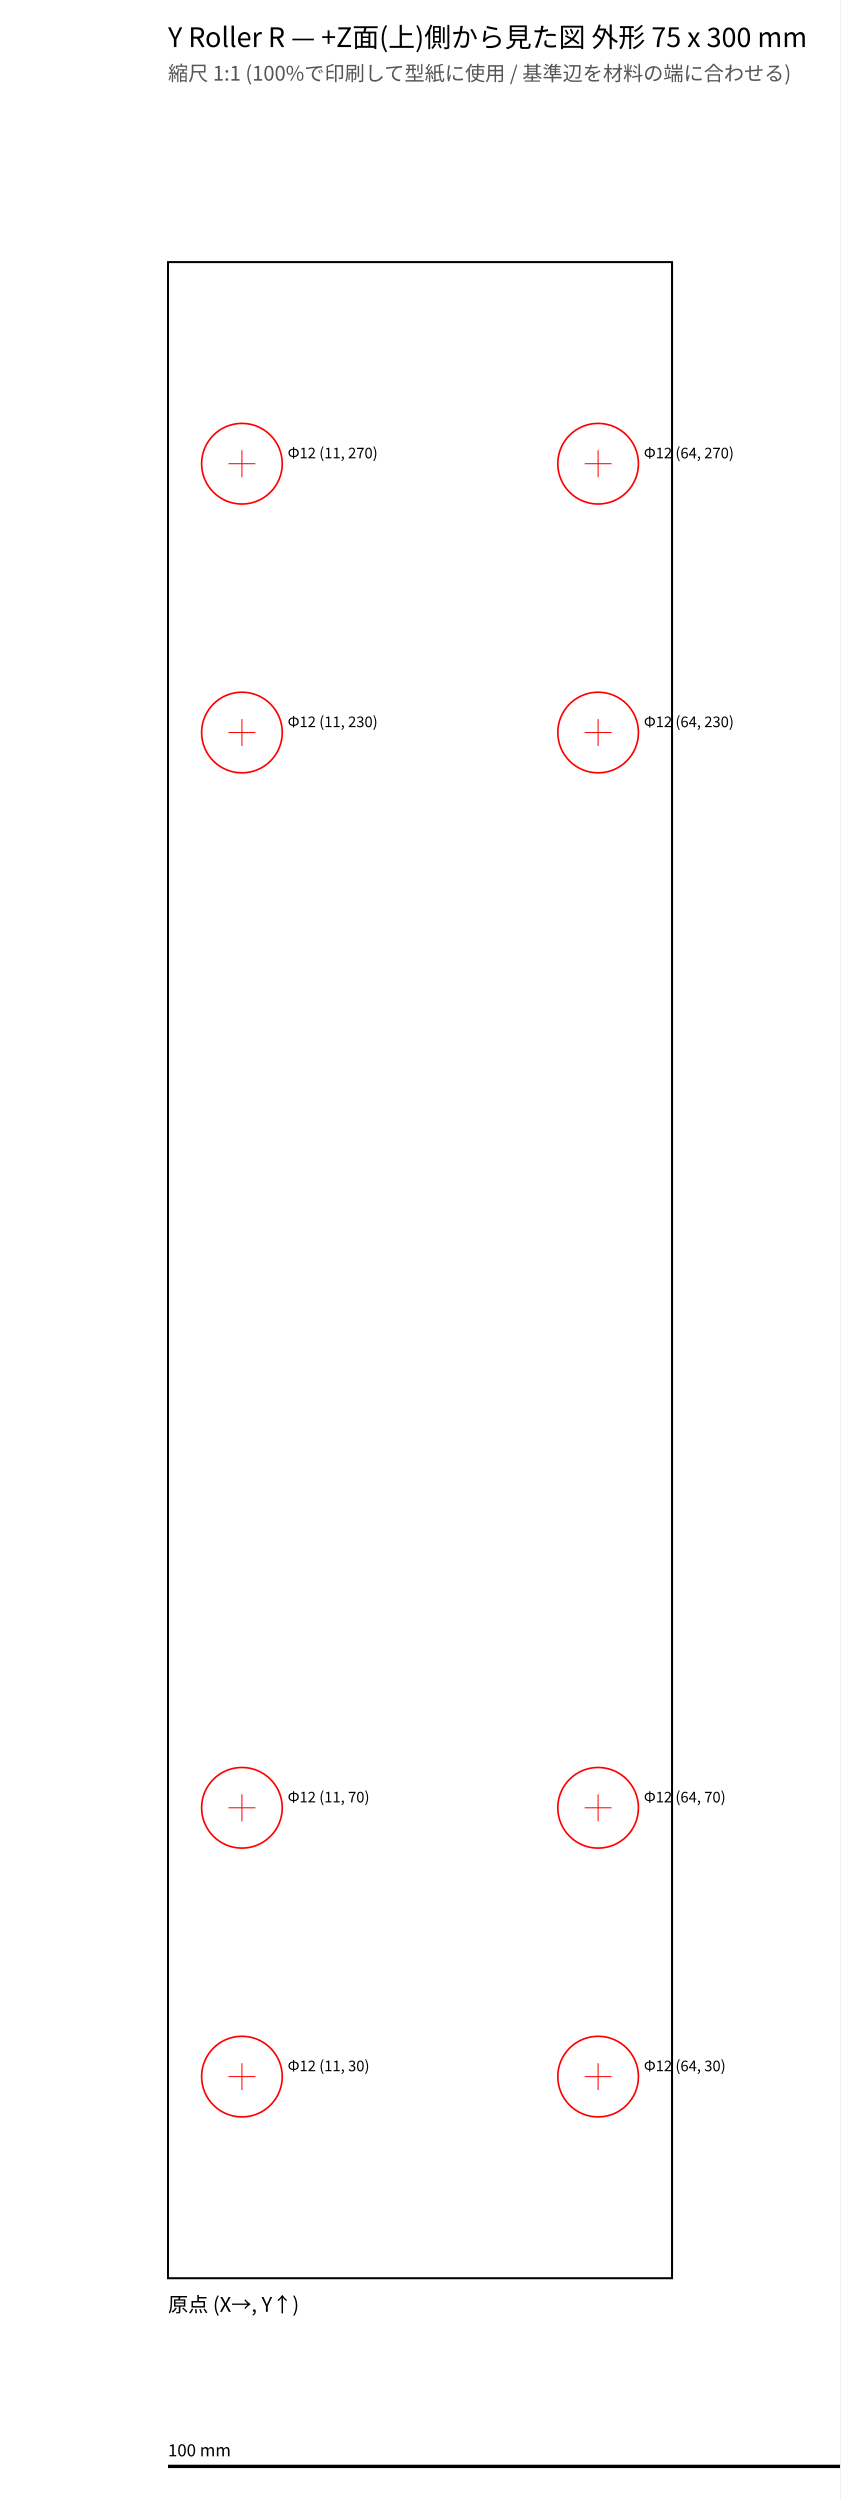
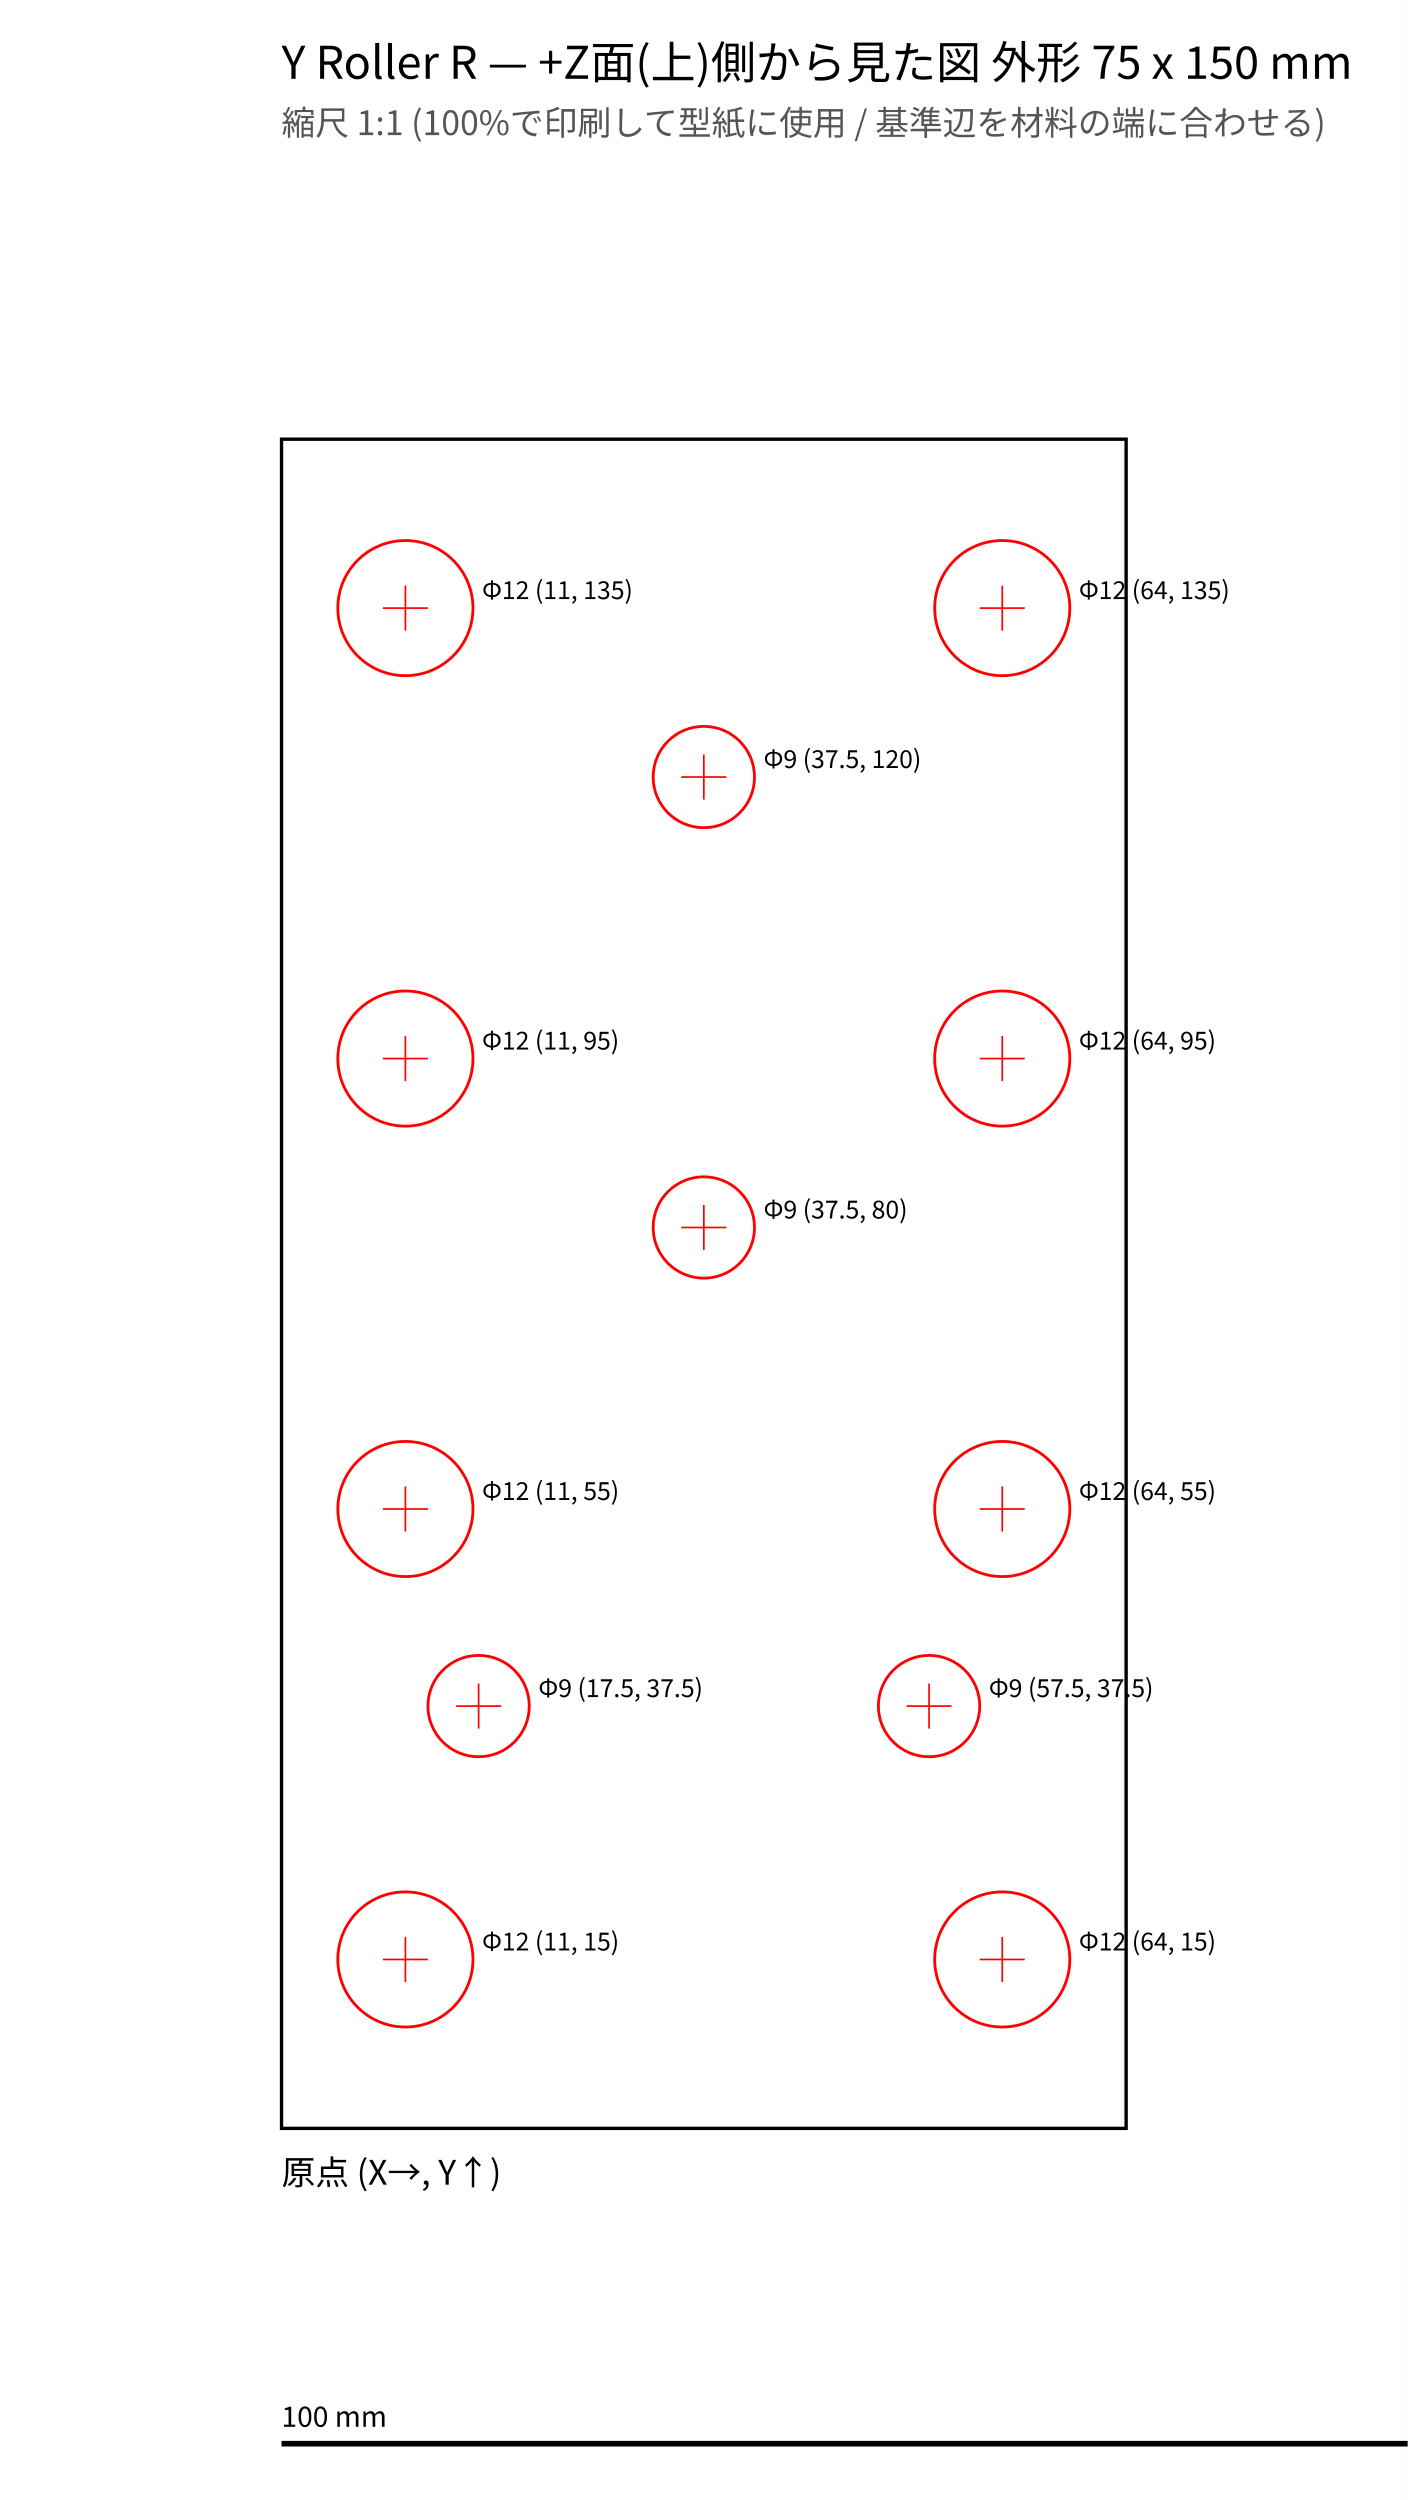
- <svg xmlns="http://www.w3.org/2000/svg" width="125.0mm" height="372.0mm" viewBox="0 0 125.0 372.0" font-family="Noto Sans CJK JP, IPAGothic, Hiragino Sans, Yu Gothic, Meiryo, sans-serif">
-   <rect x="0" y="0" width="125.0" height="372.0" fill="white" />
-   <text x="25.0" y="7" font-size="4">Y Roller R — +Z面(上)側から見た図  外形 75 x 300 mm</text>
+ <svg xmlns="http://www.w3.org/2000/svg" width="125.0mm" height="222.0mm" viewBox="0 0 125.0 222.0" font-family="Noto Sans CJK JP, IPAGothic, Hiragino Sans, Yu Gothic, Meiryo, sans-serif">
+   <rect x="0" y="0" width="125.0" height="222.0" fill="white" />
+   <text x="25.0" y="7" font-size="4">Y Roller R — +Z面(上)側から見た図  外形 75 x 150 mm</text>
  <text x="25.0" y="12" font-size="3" fill="#555">縮尺 1:1 (100%で印刷して型紙に使用 / 基準辺を材料の端に合わせる)</text>
-   <rect x="25.00" y="39.00" width="75.00" height="300.00" fill="none" stroke="black" stroke-width="0.3" />
-   <text x="25.0" y="344.0" font-size="3">原点 (X→, Y↑)</text>
-   <circle cx="36.00" cy="309.00" r="6.00" fill="none" stroke="red" stroke-width="0.25" />
-   <path d="M34.00,309.00H38.00M36.00,307.00V311.00" stroke="red" stroke-width="0.15" />
-   <text x="42.80" y="308.20" font-size="2.2">Φ12 (11, 30)</text>
-   <circle cx="89.00" cy="309.00" r="6.00" fill="none" stroke="red" stroke-width="0.25" />
-   <path d="M87.00,309.00H91.00M89.00,307.00V311.00" stroke="red" stroke-width="0.15" />
-   <text x="95.80" y="308.20" font-size="2.2">Φ12 (64, 30)</text>
-   <circle cx="36.00" cy="269.00" r="6.00" fill="none" stroke="red" stroke-width="0.25" />
-   <path d="M34.00,269.00H38.00M36.00,267.00V271.00" stroke="red" stroke-width="0.15" />
-   <text x="42.80" y="268.20" font-size="2.2">Φ12 (11, 70)</text>
-   <circle cx="89.00" cy="269.00" r="6.00" fill="none" stroke="red" stroke-width="0.25" />
-   <path d="M87.00,269.00H91.00M89.00,267.00V271.00" stroke="red" stroke-width="0.15" />
-   <text x="95.80" y="268.20" font-size="2.2">Φ12 (64, 70)</text>
-   <circle cx="36.00" cy="109.00" r="6.00" fill="none" stroke="red" stroke-width="0.25" />
-   <path d="M34.00,109.00H38.00M36.00,107.00V111.00" stroke="red" stroke-width="0.15" />
-   <text x="42.80" y="108.20" font-size="2.2">Φ12 (11, 230)</text>
-   <circle cx="89.00" cy="109.00" r="6.00" fill="none" stroke="red" stroke-width="0.25" />
-   <path d="M87.00,109.00H91.00M89.00,107.00V111.00" stroke="red" stroke-width="0.15" />
-   <text x="95.80" y="108.20" font-size="2.2">Φ12 (64, 230)</text>
-   <circle cx="36.00" cy="69.00" r="6.00" fill="none" stroke="red" stroke-width="0.25" />
-   <path d="M34.00,69.00H38.00M36.00,67.00V71.00" stroke="red" stroke-width="0.15" />
-   <text x="42.80" y="68.20" font-size="2.2">Φ12 (11, 270)</text>
-   <circle cx="89.00" cy="69.00" r="6.00" fill="none" stroke="red" stroke-width="0.25" />
-   <path d="M87.00,69.00H91.00M89.00,67.00V71.00" stroke="red" stroke-width="0.15" />
-   <text x="95.80" y="68.20" font-size="2.2">Φ12 (64, 270)</text>
-   <path d="M25.0,367.0h100.00" stroke="black" stroke-width="0.5" />
-   <text x="25.0" y="365.5" font-size="2.5">100 mm</text>
+   <rect x="25.00" y="39.00" width="75.00" height="150.00" fill="none" stroke="black" stroke-width="0.3" />
+   <text x="25.0" y="194.0" font-size="3">原点 (X→, Y↑)</text>
+   <circle cx="36.00" cy="174.00" r="6.00" fill="none" stroke="red" stroke-width="0.25" />
+   <path d="M34.00,174.00H38.00M36.00,172.00V176.00" stroke="red" stroke-width="0.15" />
+   <text x="42.80" y="173.20" font-size="2.2">Φ12 (11, 15)</text>
+   <circle cx="89.00" cy="174.00" r="6.00" fill="none" stroke="red" stroke-width="0.25" />
+   <path d="M87.00,174.00H91.00M89.00,172.00V176.00" stroke="red" stroke-width="0.15" />
+   <text x="95.80" y="173.20" font-size="2.2">Φ12 (64, 15)</text>
+   <circle cx="42.50" cy="151.50" r="4.50" fill="none" stroke="red" stroke-width="0.25" />
+   <path d="M40.50,151.50H44.50M42.50,149.50V153.50" stroke="red" stroke-width="0.15" />
+   <text x="47.80" y="150.70" font-size="2.2">Φ9 (17.5, 37.5)</text>
+   <circle cx="82.50" cy="151.50" r="4.50" fill="none" stroke="red" stroke-width="0.25" />
+   <path d="M80.50,151.50H84.50M82.50,149.50V153.50" stroke="red" stroke-width="0.15" />
+   <text x="87.80" y="150.70" font-size="2.2">Φ9 (57.5, 37.5)</text>
+   <circle cx="36.00" cy="134.00" r="6.00" fill="none" stroke="red" stroke-width="0.25" />
+   <path d="M34.00,134.00H38.00M36.00,132.00V136.00" stroke="red" stroke-width="0.15" />
+   <text x="42.80" y="133.20" font-size="2.2">Φ12 (11, 55)</text>
+   <circle cx="89.00" cy="134.00" r="6.00" fill="none" stroke="red" stroke-width="0.25" />
+   <path d="M87.00,134.00H91.00M89.00,132.00V136.00" stroke="red" stroke-width="0.15" />
+   <text x="95.80" y="133.20" font-size="2.2">Φ12 (64, 55)</text>
+   <circle cx="62.50" cy="109.00" r="4.50" fill="none" stroke="red" stroke-width="0.25" />
+   <path d="M60.50,109.00H64.50M62.50,107.00V111.00" stroke="red" stroke-width="0.15" />
+   <text x="67.80" y="108.20" font-size="2.2">Φ9 (37.5, 80)</text>
+   <circle cx="36.00" cy="94.00" r="6.00" fill="none" stroke="red" stroke-width="0.25" />
+   <path d="M34.00,94.00H38.00M36.00,92.00V96.00" stroke="red" stroke-width="0.15" />
+   <text x="42.80" y="93.20" font-size="2.2">Φ12 (11, 95)</text>
+   <circle cx="89.00" cy="94.00" r="6.00" fill="none" stroke="red" stroke-width="0.25" />
+   <path d="M87.00,94.00H91.00M89.00,92.00V96.00" stroke="red" stroke-width="0.15" />
+   <text x="95.80" y="93.20" font-size="2.2">Φ12 (64, 95)</text>
+   <circle cx="62.50" cy="69.00" r="4.50" fill="none" stroke="red" stroke-width="0.25" />
+   <path d="M60.50,69.00H64.50M62.50,67.00V71.00" stroke="red" stroke-width="0.15" />
+   <text x="67.80" y="68.20" font-size="2.2">Φ9 (37.5, 120)</text>
+   <circle cx="36.00" cy="54.00" r="6.00" fill="none" stroke="red" stroke-width="0.25" />
+   <path d="M34.00,54.00H38.00M36.00,52.00V56.00" stroke="red" stroke-width="0.15" />
+   <text x="42.80" y="53.20" font-size="2.2">Φ12 (11, 135)</text>
+   <circle cx="89.00" cy="54.00" r="6.00" fill="none" stroke="red" stroke-width="0.25" />
+   <path d="M87.00,54.00H91.00M89.00,52.00V56.00" stroke="red" stroke-width="0.15" />
+   <text x="95.80" y="53.20" font-size="2.2">Φ12 (64, 135)</text>
+   <path d="M25.0,217.0h100.00" stroke="black" stroke-width="0.5" />
+   <text x="25.0" y="215.5" font-size="2.5">100 mm</text>
</svg>
